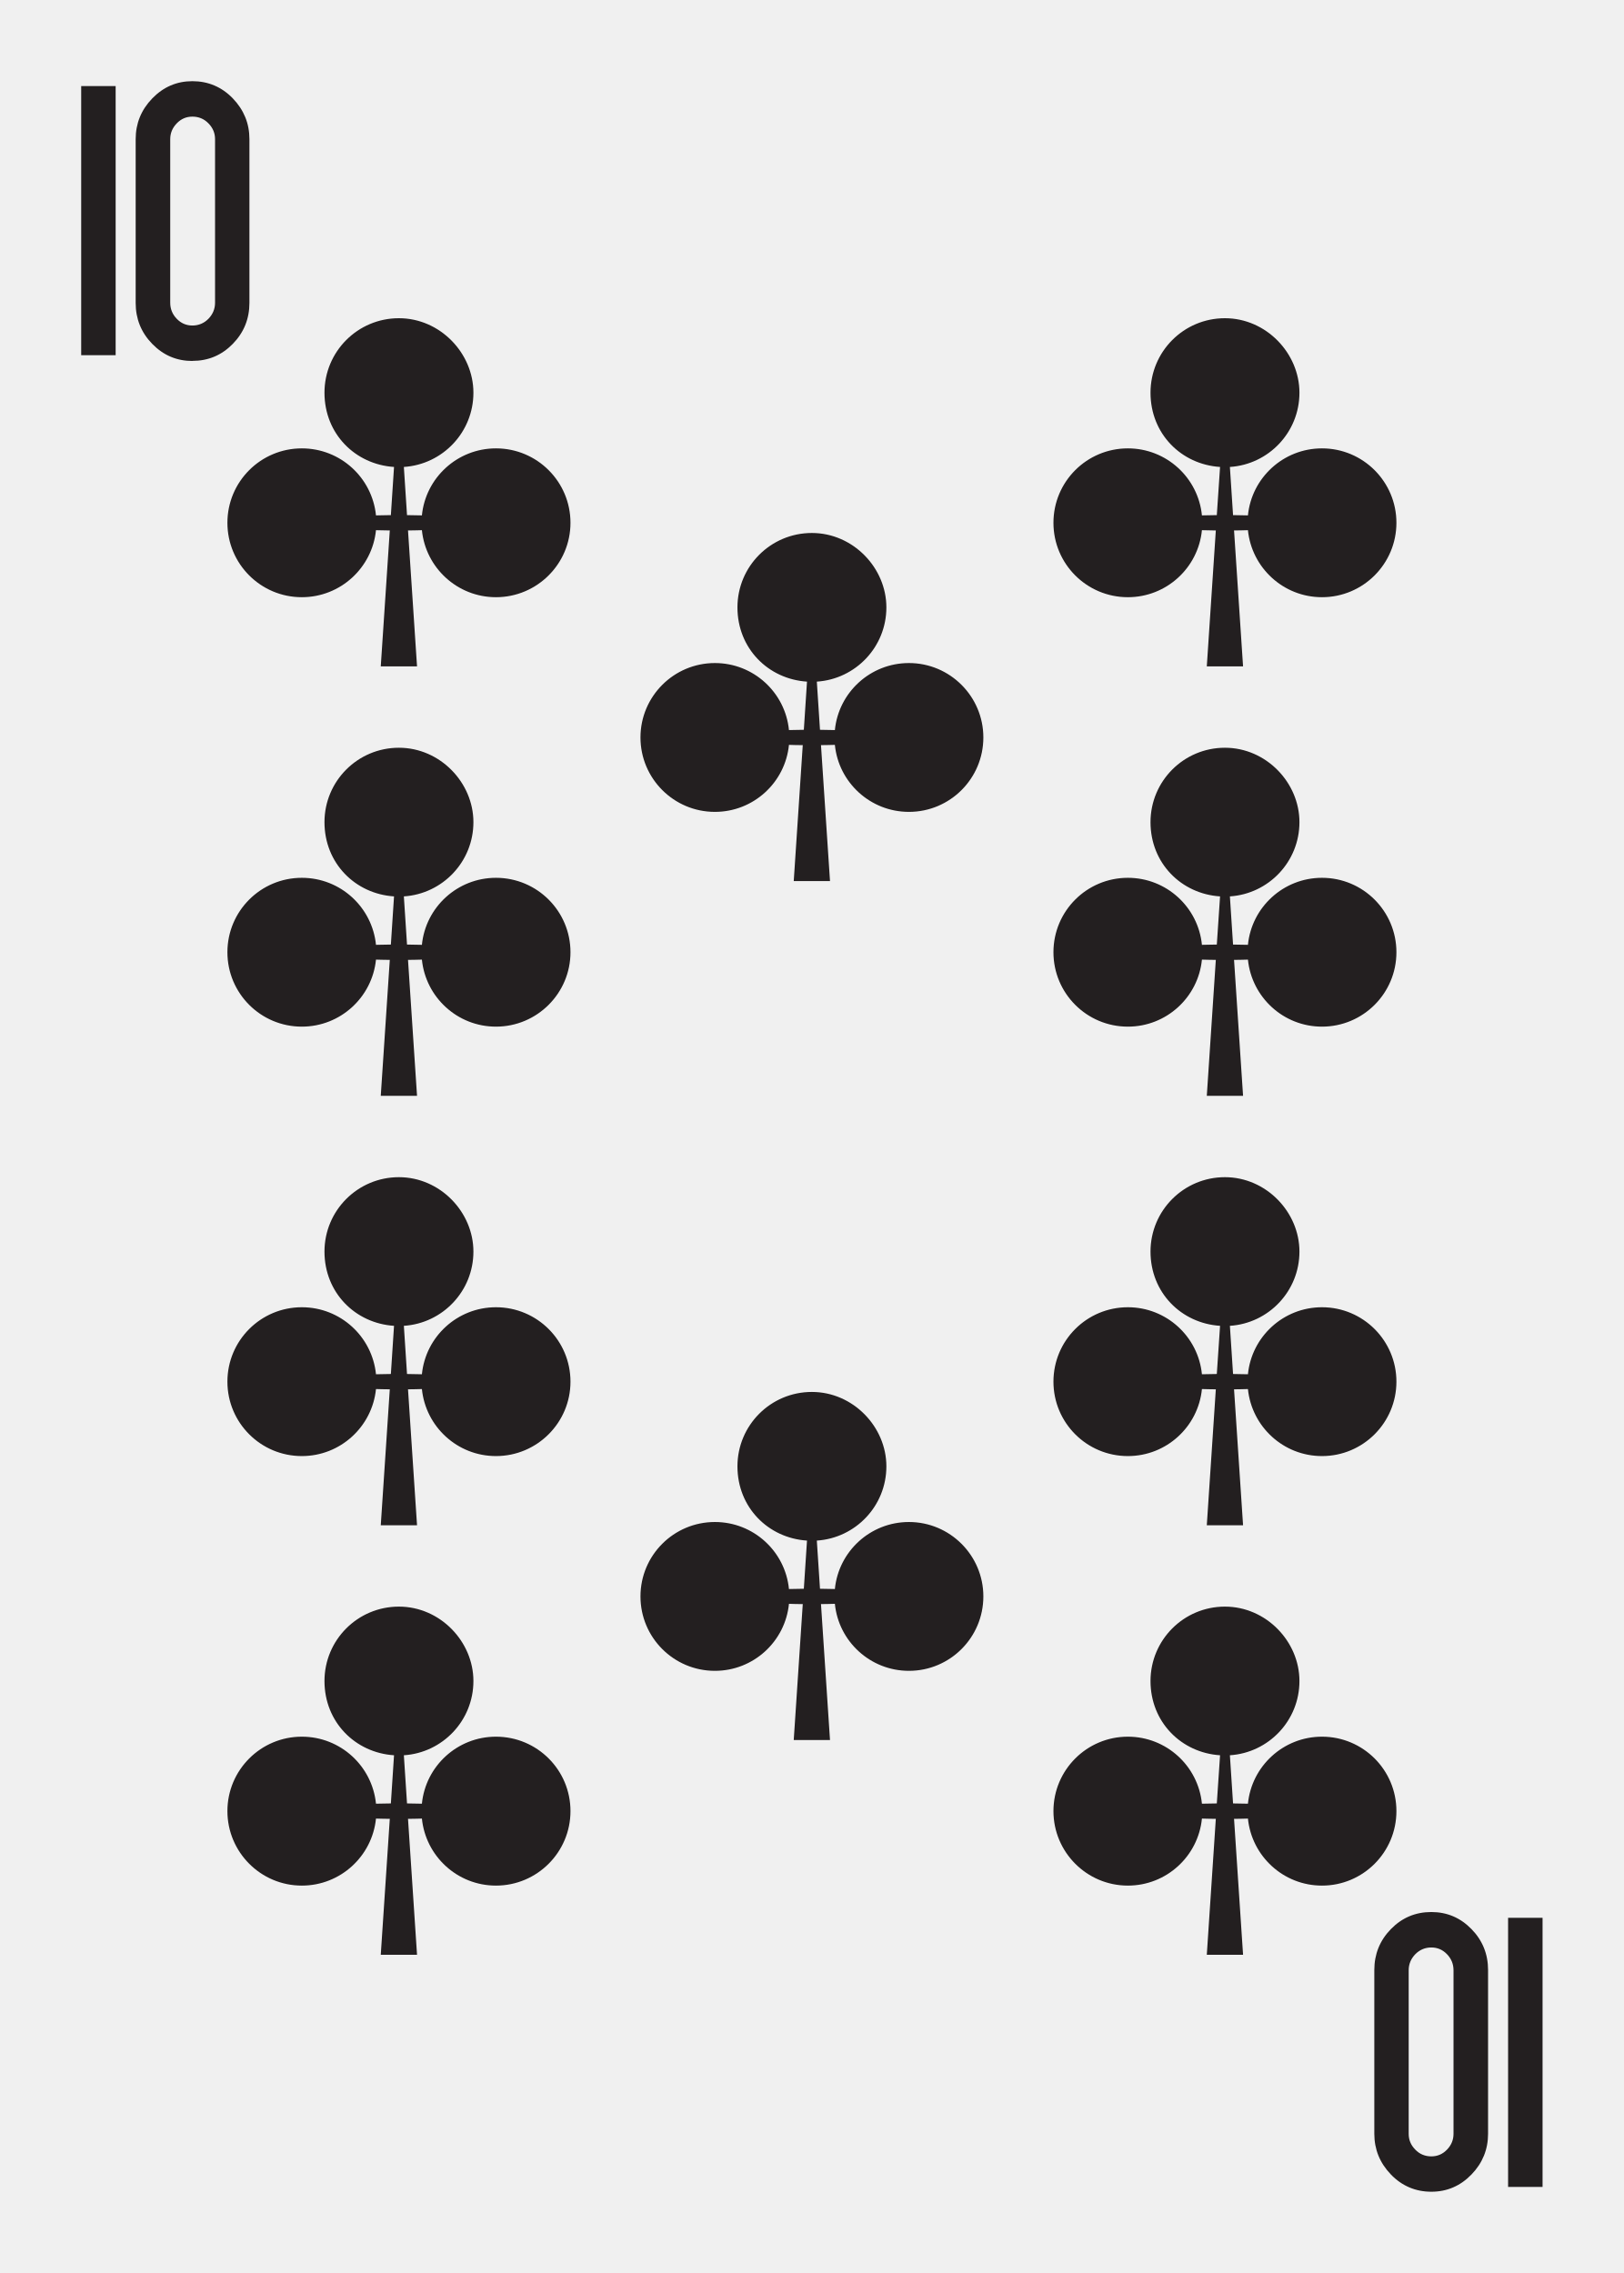
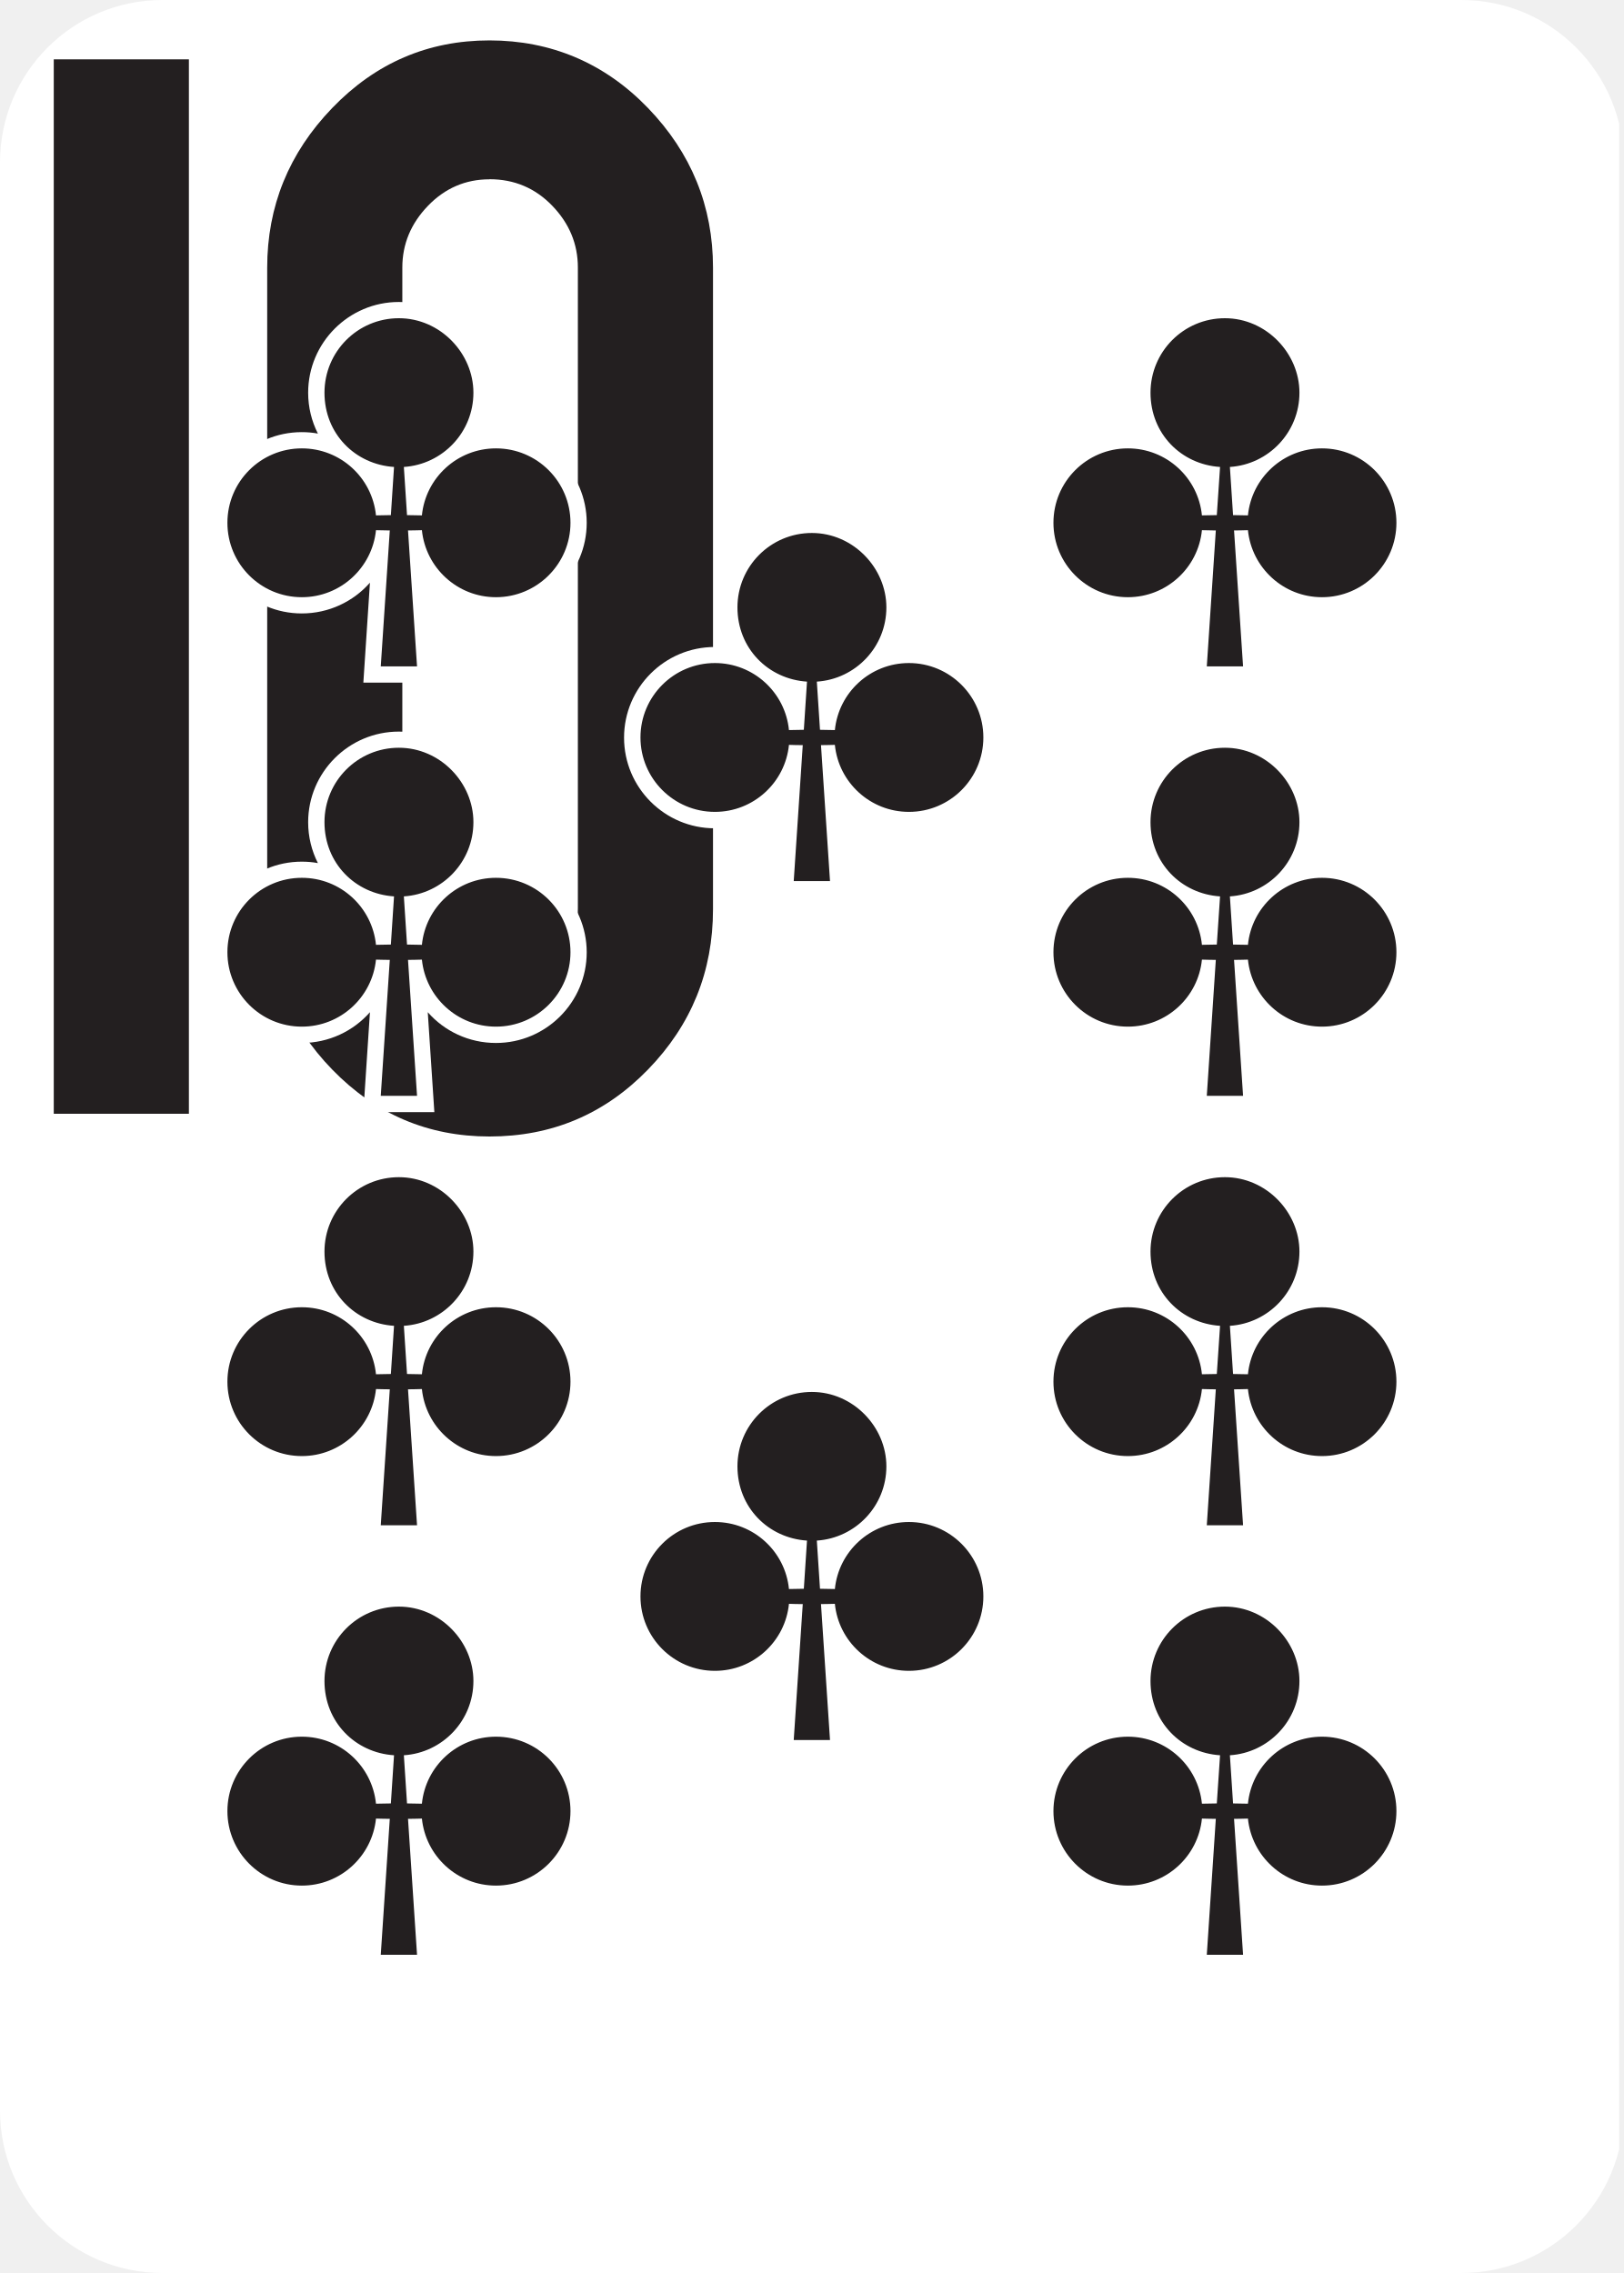
- <svg xmlns="http://www.w3.org/2000/svg" id="Layer_1" data-name="Layer 1" viewBox="0 0 180 252">
+ <svg xmlns="http://www.w3.org/2000/svg" id="a" data-name="Layer 1" width="2.5in" height="3.5in" viewBox="0 0 180 252">
  <defs>
-     <style>
-       .cls-1 {
-         fill: #231f20;
-       }
-     </style>
+     <clipPath id="b">
+       <rect width="180" height="252" rx="18" ry="18" style="fill: none;" />
+     </clipPath>
  </defs>
-   <g>
-     <g>
-       <path class="cls-1" d="M54.98,49.71c-4.28,0-7.8,3.26-8.21,7.43-.55,0-1.1-.03-1.65-.03l-.35-5.34c4.3-.28,7.71-3.85,7.71-8.23s-3.69-8.26-8.26-8.26-8.25,3.7-8.25,8.26,3.41,7.95,7.71,8.23l-.35,5.34c-.55,0-1.1.02-1.65.03-.42-4.17-3.93-7.43-8.22-7.43-4.56,0-8.25,3.69-8.25,8.25s3.69,8.25,8.25,8.25c4.28,0,7.8-3.26,8.22-7.43.51.02,1.02.02,1.53.03l-1,15.07h4.02l-1-15.07c.52,0,1.03-.02,1.54-.03.42,4.17,3.93,7.43,8.21,7.43,4.56,0,8.26-3.7,8.26-8.25s-3.69-8.25-8.26-8.25Z" />
-       <path class="cls-1" d="M146.55,49.71c-4.28,0-7.8,3.26-8.21,7.43-.55,0-1.1-.03-1.65-.03l-.35-5.34c4.3-.28,7.71-3.85,7.71-8.23s-3.69-8.26-8.26-8.26-8.25,3.7-8.25,8.26,3.41,7.95,7.71,8.23l-.36,5.34c-.55,0-1.1.02-1.65.03-.41-4.17-3.93-7.43-8.21-7.43-4.56,0-8.25,3.69-8.25,8.25s3.69,8.25,8.25,8.25c4.28,0,7.8-3.26,8.21-7.43.51.02,1.02.02,1.54.03l-1,15.07h4.02l-1-15.07c.52,0,1.03-.02,1.54-.03.42,4.17,3.93,7.43,8.21,7.43,4.56,0,8.25-3.7,8.25-8.25s-3.69-8.25-8.25-8.25Z" />
-     </g>
-     <g>
-       <path class="cls-1" d="M54.98,97.32c-4.28,0-7.8,3.26-8.21,7.43-.55,0-1.1-.02-1.65-.03l-.35-5.34c4.3-.28,7.71-3.85,7.71-8.23s-3.69-8.25-8.26-8.25-8.25,3.7-8.25,8.25,3.41,7.95,7.71,8.23l-.35,5.34c-.55,0-1.1.02-1.65.03-.42-4.17-3.93-7.43-8.22-7.43-4.56,0-8.25,3.69-8.25,8.25s3.69,8.25,8.25,8.25c4.28,0,7.8-3.26,8.22-7.43.51.02,1.02.02,1.53.03l-1,15.07h4.02l-1-15.07c.52,0,1.03-.02,1.54-.03.42,4.17,3.93,7.43,8.21,7.43,4.56,0,8.26-3.7,8.26-8.25s-3.69-8.25-8.26-8.25Z" />
-       <path class="cls-1" d="M146.55,97.32c-4.28,0-7.8,3.26-8.21,7.43-.55,0-1.1-.02-1.65-.03l-.35-5.34c4.3-.28,7.71-3.85,7.71-8.23s-3.69-8.25-8.26-8.25-8.25,3.7-8.25,8.25,3.41,7.95,7.71,8.23l-.36,5.34c-.55,0-1.1.02-1.65.03-.41-4.17-3.93-7.43-8.21-7.43-4.56,0-8.25,3.69-8.25,8.25s3.69,8.25,8.25,8.25c4.28,0,7.8-3.26,8.21-7.43.51.02,1.02.02,1.54.03l-1,15.07h4.02l-1-15.07c.52,0,1.03-.02,1.54-.03.42,4.17,3.93,7.43,8.21,7.43,4.56,0,8.25-3.7,8.25-8.25s-3.69-8.25-8.25-8.25Z" />
-     </g>
-     <path class="cls-1" d="M100.76,73.51c-4.28,0-7.8,3.26-8.21,7.43-.55,0-1.1-.02-1.65-.03l-.35-5.34c4.3-.28,7.71-3.85,7.71-8.23s-3.69-8.25-8.26-8.25-8.25,3.7-8.25,8.25,3.41,7.95,7.71,8.23l-.35,5.34c-.55,0-1.1.02-1.65.03-.41-4.17-3.93-7.43-8.21-7.43-4.56,0-8.25,3.7-8.25,8.25s3.69,8.25,8.25,8.25c4.28,0,7.8-3.26,8.21-7.43.51.02,1.02.03,1.53.03l-1,15.07h4.02l-1-15.07c.52,0,1.03-.02,1.54-.03.41,4.17,3.93,7.43,8.21,7.43,4.56,0,8.25-3.7,8.25-8.25s-3.7-8.25-8.25-8.25Z" />
-     <g>
-       <path class="cls-1" d="M54.98,144.93c-4.28,0-7.8,3.26-8.21,7.43-.55,0-1.1-.03-1.65-.03l-.35-5.34c4.3-.28,7.71-3.85,7.71-8.23s-3.69-8.25-8.26-8.25-8.25,3.7-8.25,8.25,3.41,7.95,7.71,8.23l-.35,5.34c-.55,0-1.1.02-1.65.03-.42-4.17-3.93-7.43-8.22-7.43-4.56,0-8.25,3.69-8.25,8.25s3.69,8.25,8.25,8.25c4.28,0,7.8-3.26,8.22-7.43.51.02,1.02.02,1.53.03l-1,15.07h4.02l-1-15.07c.52,0,1.03-.02,1.54-.03.42,4.17,3.93,7.43,8.21,7.43,4.56,0,8.26-3.7,8.26-8.25s-3.69-8.25-8.26-8.25Z" />
-       <path class="cls-1" d="M146.55,144.93c-4.28,0-7.8,3.26-8.21,7.43-.55,0-1.1-.03-1.65-.03l-.35-5.34c4.3-.28,7.71-3.85,7.71-8.23s-3.69-8.25-8.26-8.25-8.25,3.7-8.25,8.25,3.41,7.95,7.71,8.23l-.36,5.34c-.55,0-1.1.02-1.65.03-.41-4.17-3.93-7.43-8.21-7.43-4.56,0-8.25,3.69-8.25,8.25s3.69,8.25,8.25,8.25c4.28,0,7.8-3.26,8.21-7.43.51.02,1.02.02,1.54.03l-1,15.07h4.02l-1-15.07c.52,0,1.03-.02,1.54-.03.42,4.17,3.93,7.43,8.21,7.43,4.56,0,8.25-3.7,8.25-8.25s-3.69-8.25-8.25-8.25Z" />
-     </g>
-     <g>
-       <path class="cls-1" d="M54.98,192.54c-4.28,0-7.8,3.26-8.21,7.43-.55,0-1.1-.03-1.65-.03l-.35-5.34c4.3-.28,7.71-3.85,7.71-8.23s-3.69-8.25-8.26-8.25-8.25,3.7-8.25,8.25,3.41,7.95,7.71,8.23l-.35,5.34c-.55,0-1.1.02-1.65.03-.42-4.17-3.93-7.43-8.22-7.43-4.56,0-8.25,3.7-8.25,8.25s3.69,8.26,8.25,8.26c4.28,0,7.8-3.26,8.22-7.43.51.02,1.02.02,1.53.03l-1,15.07h4.02l-1-15.07c.52,0,1.03-.02,1.54-.03.42,4.17,3.93,7.43,8.21,7.43,4.56,0,8.26-3.7,8.26-8.26s-3.69-8.25-8.26-8.25Z" />
-       <path class="cls-1" d="M146.55,192.54c-4.28,0-7.8,3.26-8.21,7.43-.55,0-1.1-.03-1.65-.03l-.35-5.34c4.3-.28,7.71-3.85,7.71-8.23s-3.69-8.25-8.26-8.25-8.25,3.7-8.25,8.25,3.41,7.95,7.71,8.23l-.36,5.34c-.55,0-1.1.02-1.65.03-.41-4.17-3.93-7.43-8.21-7.43-4.56,0-8.25,3.7-8.25,8.25s3.69,8.26,8.25,8.26c4.28,0,7.8-3.26,8.21-7.43.51.02,1.02.02,1.54.03l-1,15.07h4.02l-1-15.07c.52,0,1.03-.02,1.54-.03.42,4.17,3.93,7.43,8.21,7.43,4.56,0,8.25-3.7,8.25-8.26s-3.69-8.25-8.25-8.25Z" />
-     </g>
-     <path class="cls-1" d="M100.76,168.74c-4.28,0-7.8,3.26-8.21,7.43-.55,0-1.1-.02-1.65-.03l-.35-5.34c4.3-.28,7.71-3.85,7.71-8.23s-3.69-8.25-8.26-8.25-8.25,3.7-8.25,8.25,3.41,7.95,7.71,8.23l-.35,5.34c-.55.01-1.1.02-1.65.03-.41-4.17-3.93-7.43-8.21-7.43-4.56,0-8.25,3.69-8.25,8.25s3.69,8.25,8.25,8.25c4.28,0,7.8-3.26,8.21-7.43.51.02,1.02.03,1.53.03l-1,15.07h4.02l-1-15.07c.52,0,1.03-.02,1.54-.03.41,4.17,3.93,7.43,8.21,7.43,4.56,0,8.25-3.7,8.25-8.25s-3.7-8.25-8.25-8.25Z" />
-   </g>
-   <g>
-     <path class="cls-1" d="M9,9.54h3.82v29.84h-3.82V9.54ZM21.33,40.02c-1.74,0-3.22-.63-4.45-1.89-1.23-1.26-1.84-2.78-1.84-4.54V15.43c0-1.74.61-3.25,1.84-4.52,1.23-1.27,2.71-1.91,4.45-1.91s3.26.64,4.48,1.91c1.23,1.28,1.84,2.78,1.84,4.52v18.15c0,1.76-.61,3.28-1.84,4.54-1.23,1.26-2.72,1.89-4.48,1.89ZM21.33,12.93c-.68,0-1.26.25-1.74.75-.48.5-.72,1.08-.72,1.75v18.13c0,.69.24,1.28.72,1.78.48.5,1.06.75,1.74.75s1.29-.25,1.78-.75c.48-.5.73-1.09.73-1.78V15.43c0-.67-.24-1.25-.73-1.75-.48-.5-1.08-.75-1.78-.75Z" />
-     <path class="cls-1" d="M171,242.46h-3.82v-29.84h3.82v29.84ZM158.67,211.98c1.74,0,3.22.63,4.45,1.89,1.23,1.26,1.84,2.78,1.84,4.54v18.15c0,1.74-.61,3.25-1.84,4.52-1.23,1.27-2.71,1.91-4.45,1.91s-3.26-.64-4.48-1.91c-1.23-1.28-1.84-2.78-1.84-4.52v-18.15c0-1.76.61-3.28,1.84-4.54,1.23-1.26,2.72-1.89,4.48-1.89ZM158.67,239.07c.68,0,1.26-.25,1.74-.75.48-.5.72-1.08.72-1.75v-18.13c0-.69-.24-1.28-.72-1.78-.48-.5-1.06-.75-1.74-.75s-1.29.25-1.78.75c-.48.5-.73,1.09-.73,1.78v18.13c0,.67.24,1.25.73,1.75.48.5,1.08.75,1.78.75Z" />
+   <g style="clip-path: url(#b);">
+     <rect x="-.51" width="180" height="252" style="fill: #fff;" />
+     <path d="M5.96,6.58h14.98v116.9H5.96V6.58ZM54.26,126c-6.81,0-12.62-2.47-17.43-7.42-4.81-4.95-7.21-10.87-7.21-17.78V29.68c0-6.81,2.4-12.72,7.21-17.71,4.81-4.99,10.62-7.49,17.43-7.49s12.76,2.5,17.57,7.49c4.81,4.99,7.21,10.9,7.21,17.71v71.12c0,6.91-2.4,12.83-7.21,17.78-4.81,4.95-10.66,7.42-17.57,7.42ZM54.26,19.88c-2.65,0-4.93.98-6.82,2.94-1.89,1.96-2.84,4.24-2.84,6.85v71.01c0,2.7.94,5.03,2.84,6.99,1.89,1.96,4.17,2.94,6.82,2.94s5.06-.98,6.96-2.94c1.89-1.96,2.84-4.29,2.84-6.99V29.66c0-2.61-.95-4.89-2.84-6.85-1.89-1.96-4.21-2.94-6.96-2.94Z" style="fill: #231f20;" />
+     <path d="M40.28,75.68l.73-11.08c-1.85,2.1-4.56,3.41-7.56,3.41-5.54,0-10.05-4.51-10.05-10.05s4.51-10.05,10.05-10.05c.61,0,1.21.05,1.79.16-.69-1.37-1.08-2.91-1.08-4.53,0-5.54,4.51-10.06,10.05-10.06s10.06,4.51,10.06,10.06c0,1.62-.39,3.16-1.08,4.53.58-.1,1.18-.16,1.79-.16,5.54,0,10.06,4.51,10.06,10.05s-4.51,10.05-10.06,10.05c-3.01,0-5.72-1.31-7.56-3.41l.73,11.08h-7.87Z" style="fill: #fff;" />
+     <path d="M54.98,49.71c-4.28,0-7.8,3.26-8.21,7.43-.55,0-1.1-.03-1.65-.03l-.35-5.34c4.3-.28,7.71-3.85,7.71-8.23s-3.69-8.26-8.26-8.26-8.25,3.7-8.25,8.26,3.41,7.95,7.71,8.23l-.35,5.34c-.55,0-1.1.02-1.65.03-.42-4.17-3.93-7.43-8.22-7.43-4.56,0-8.25,3.69-8.25,8.25s3.69,8.25,8.25,8.25c4.28,0,7.8-3.26,8.22-7.43.51.02,1.02.02,1.53.03l-1,15.07h4.02l-1-15.07c.52,0,1.03-.02,1.54-.03.42,4.17,3.93,7.43,8.21,7.43,4.56,0,8.26-3.7,8.26-8.25s-3.69-8.25-8.26-8.25Z" style="fill: #231f20;" />
+     <path d="M131.85,75.68l.73-11.08c-1.85,2.1-4.55,3.41-7.56,3.41-5.54,0-10.05-4.51-10.05-10.05s4.51-10.05,10.05-10.05c.61,0,1.21.05,1.79.16-.69-1.37-1.08-2.91-1.08-4.53,0-5.54,4.51-10.06,10.05-10.06s10.06,4.51,10.06,10.06c0,1.62-.39,3.16-1.08,4.53.58-.1,1.18-.16,1.79-.16,5.54,0,10.05,4.51,10.05,10.05s-4.51,10.05-10.05,10.05c-3.01,0-5.72-1.31-7.57-3.41l.73,11.08h-7.86Z" style="fill: #fff;" />
+     <path d="M146.55,49.71c-4.28,0-7.8,3.26-8.21,7.43-.55,0-1.1-.03-1.65-.03l-.35-5.34c4.3-.28,7.71-3.85,7.71-8.23s-3.69-8.26-8.26-8.26-8.25,3.7-8.25,8.26,3.41,7.95,7.71,8.23l-.36,5.34c-.55,0-1.1.02-1.65.03-.41-4.17-3.93-7.43-8.21-7.43-4.56,0-8.25,3.69-8.25,8.25s3.69,8.25,8.25,8.25c4.28,0,7.8-3.26,8.21-7.43.51.02,1.02.02,1.54.03l-1,15.07h4.02l-1-15.07c.52,0,1.03-.02,1.54-.03.42,4.17,3.93,7.43,8.21,7.43,4.56,0,8.25-3.7,8.25-8.25s-3.69-8.25-8.25-8.25Z" style="fill: #231f20;" />
+     <path d="M40.28,123.3l.73-11.08c-1.85,2.1-4.56,3.41-7.56,3.41-5.54,0-10.05-4.51-10.05-10.05s4.51-10.05,10.05-10.05c.61,0,1.21.05,1.79.16-.69-1.37-1.08-2.91-1.08-4.53,0-5.54,4.51-10.05,10.05-10.05s10.06,4.51,10.06,10.05c0,1.62-.39,3.16-1.08,4.53.58-.1,1.18-.16,1.79-.16,5.54,0,10.06,4.51,10.06,10.05s-4.51,10.05-10.06,10.05c-3.01,0-5.72-1.31-7.56-3.41l.73,11.08h-7.87Z" style="fill: #fff;" />
+     <path d="M54.98,97.32c-4.28,0-7.8,3.26-8.21,7.43-.55,0-1.1-.02-1.65-.03l-.35-5.34c4.3-.28,7.71-3.85,7.71-8.23s-3.69-8.25-8.26-8.25-8.25,3.7-8.25,8.25,3.41,7.95,7.71,8.23l-.35,5.34c-.55,0-1.1.02-1.65.03-.42-4.17-3.93-7.43-8.22-7.43-4.56,0-8.25,3.69-8.25,8.25s3.69,8.25,8.25,8.25c4.28,0,7.8-3.26,8.22-7.43.51.02,1.02.02,1.53.03l-1,15.07h4.02l-1-15.07c.52,0,1.03-.02,1.54-.03.42,4.17,3.93,7.43,8.21,7.43,4.56,0,8.26-3.7,8.26-8.25s-3.69-8.25-8.26-8.25Z" style="fill: #231f20;" />
+     <path d="M131.85,123.3l.73-11.08c-1.85,2.1-4.55,3.41-7.56,3.41-5.54,0-10.05-4.51-10.05-10.05s4.51-10.05,10.05-10.05c.61,0,1.21.05,1.79.16-.69-1.37-1.08-2.91-1.08-4.53,0-5.54,4.51-10.05,10.05-10.05s10.06,4.51,10.06,10.05c0,1.62-.39,3.16-1.08,4.53.58-.1,1.18-.16,1.79-.16,5.54,0,10.05,4.51,10.05,10.05s-4.51,10.05-10.05,10.05c-3.01,0-5.72-1.31-7.57-3.41l.73,11.08h-7.86Z" style="fill: #fff;" />
+     <path d="M146.55,97.32c-4.28,0-7.8,3.26-8.21,7.43-.55,0-1.1-.02-1.65-.03l-.35-5.34c4.3-.28,7.71-3.85,7.71-8.23s-3.69-8.25-8.26-8.25-8.25,3.7-8.25,8.25,3.41,7.95,7.71,8.23l-.36,5.34c-.55,0-1.1.02-1.65.03-.41-4.17-3.93-7.43-8.21-7.43-4.56,0-8.25,3.69-8.25,8.25s3.69,8.25,8.25,8.25c4.28,0,7.8-3.26,8.21-7.43.51.02,1.02.02,1.54.03l-1,15.07h4.02l-1-15.07c.52,0,1.03-.02,1.54-.03.42,4.17,3.93,7.43,8.21,7.43,4.56,0,8.25-3.7,8.25-8.25s-3.69-8.25-8.25-8.25Z" style="fill: #231f20;" />
+     <path d="M86.06,99.49l.73-11.07c-1.85,2.1-4.55,3.41-7.56,3.41-5.54,0-10.05-4.51-10.05-10.05s4.51-10.05,10.05-10.05c.61,0,1.21.05,1.79.16-.69-1.37-1.08-2.91-1.08-4.53,0-5.54,4.51-10.05,10.05-10.05s10.06,4.51,10.06,10.05c0,1.62-.39,3.16-1.08,4.53.58-.1,1.18-.16,1.79-.16,5.54,0,10.05,4.51,10.05,10.05s-4.51,10.05-10.05,10.05c-3.01,0-5.72-1.31-7.57-3.41l.73,11.08h-7.86Z" style="fill: #fff;" />
+     <path d="M100.76,73.51c-4.28,0-7.8,3.26-8.21,7.43-.55,0-1.1-.02-1.65-.03l-.35-5.34c4.3-.28,7.71-3.85,7.71-8.23s-3.69-8.25-8.26-8.25-8.25,3.7-8.25,8.25,3.41,7.95,7.71,8.23l-.35,5.34c-.55,0-1.1.02-1.65.03-.41-4.17-3.93-7.43-8.21-7.43-4.56,0-8.25,3.7-8.25,8.25s3.69,8.25,8.25,8.25c4.28,0,7.8-3.26,8.21-7.43.51.02,1.02.03,1.53.03l-1,15.07h4.02l-1-15.07c.52,0,1.03-.02,1.54-.03.41,4.17,3.93,7.43,8.21,7.43,4.56,0,8.25-3.7,8.25-8.25s-3.7-8.25-8.25-8.25Z" style="fill: #231f20;" />
+     <path d="M40.28,170.91l.73-11.08c-1.85,2.1-4.56,3.41-7.56,3.41-5.54,0-10.05-4.51-10.05-10.05s4.51-10.05,10.05-10.05c.61,0,1.21.05,1.79.16-.69-1.37-1.08-2.91-1.08-4.53,0-5.54,4.51-10.05,10.05-10.05s10.06,4.51,10.06,10.05c0,1.62-.39,3.16-1.08,4.53.58-.1,1.18-.16,1.79-.16,5.54,0,10.06,4.51,10.06,10.05s-4.51,10.05-10.06,10.05c-3.01,0-5.72-1.31-7.56-3.41l.73,11.08h-7.87Z" style="fill: #fff;" />
+     <path d="M54.98,144.93c-4.28,0-7.8,3.26-8.21,7.43-.55,0-1.1-.03-1.65-.03l-.35-5.34c4.3-.28,7.71-3.85,7.71-8.23s-3.69-8.25-8.26-8.25-8.25,3.7-8.25,8.25,3.41,7.95,7.71,8.23l-.35,5.34c-.55,0-1.1.02-1.65.03-.42-4.17-3.93-7.43-8.22-7.43-4.56,0-8.25,3.69-8.25,8.25s3.69,8.25,8.25,8.25c4.28,0,7.8-3.26,8.22-7.43.51.02,1.02.02,1.53.03l-1,15.07h4.02l-1-15.07c.52,0,1.03-.02,1.54-.03.42,4.17,3.93,7.43,8.21,7.43,4.56,0,8.26-3.7,8.26-8.25s-3.69-8.25-8.26-8.25Z" style="fill: #231f20;" />
+     <path d="M131.85,170.91l.73-11.08c-1.85,2.1-4.55,3.41-7.56,3.41-5.54,0-10.05-4.51-10.05-10.05s4.51-10.05,10.05-10.05c.61,0,1.21.05,1.79.16-.69-1.37-1.08-2.91-1.08-4.53,0-5.54,4.51-10.05,10.05-10.05s10.06,4.51,10.06,10.05c0,1.62-.39,3.16-1.08,4.53.58-.1,1.18-.16,1.79-.16,5.54,0,10.05,4.51,10.05,10.05s-4.51,10.05-10.05,10.05c-3.01,0-5.72-1.31-7.57-3.41l.73,11.08h-7.86Z" style="fill: #fff;" />
+     <path d="M146.55,144.93c-4.28,0-7.8,3.26-8.21,7.43-.55,0-1.1-.03-1.65-.03l-.35-5.34c4.3-.28,7.71-3.85,7.71-8.23s-3.69-8.25-8.26-8.25-8.25,3.7-8.25,8.25,3.41,7.95,7.71,8.23l-.36,5.34c-.55,0-1.1.02-1.65.03-.41-4.17-3.93-7.43-8.21-7.43-4.56,0-8.25,3.69-8.25,8.25s3.69,8.25,8.25,8.25c4.28,0,7.8-3.26,8.21-7.43.51.02,1.02.02,1.54.03l-1,15.07h4.02l-1-15.07c.52,0,1.03-.02,1.54-.03.42,4.17,3.93,7.43,8.21,7.43,4.56,0,8.25-3.7,8.25-8.25s-3.69-8.25-8.25-8.25Z" style="fill: #231f20;" />
+     <path d="M40.28,218.52l.73-11.08c-1.85,2.1-4.56,3.41-7.56,3.41-5.54,0-10.05-4.51-10.05-10.06s4.51-10.05,10.05-10.05c.61,0,1.21.05,1.79.16-.69-1.37-1.08-2.91-1.08-4.53,0-5.54,4.51-10.05,10.05-10.05s10.06,4.51,10.06,10.05c0,1.62-.39,3.16-1.08,4.53.58-.1,1.18-.16,1.79-.16,5.54,0,10.06,4.51,10.06,10.05s-4.51,10.06-10.06,10.06c-3.01,0-5.72-1.31-7.56-3.41l.73,11.08h-7.87Z" style="fill: #fff;" />
+     <path d="M54.98,192.54c-4.28,0-7.8,3.26-8.21,7.43-.55,0-1.1-.03-1.65-.03l-.35-5.34c4.3-.28,7.71-3.85,7.71-8.23s-3.69-8.25-8.26-8.25-8.25,3.7-8.25,8.25,3.41,7.95,7.71,8.23l-.35,5.34c-.55,0-1.1.02-1.65.03-.42-4.17-3.93-7.43-8.22-7.43-4.56,0-8.25,3.7-8.25,8.25s3.69,8.26,8.25,8.26c4.28,0,7.8-3.26,8.22-7.43.51.02,1.02.02,1.53.03l-1,15.07h4.02l-1-15.07c.52,0,1.03-.02,1.54-.03.42,4.17,3.93,7.43,8.21,7.43,4.56,0,8.26-3.7,8.26-8.26s-3.69-8.25-8.26-8.25Z" style="fill: #231f20;" />
+     <path d="M131.85,218.52l.73-11.08c-1.85,2.1-4.55,3.41-7.56,3.41-5.54,0-10.05-4.51-10.05-10.06s4.51-10.05,10.05-10.05c.61,0,1.21.05,1.79.16-.69-1.37-1.08-2.91-1.08-4.53,0-5.54,4.51-10.05,10.05-10.05s10.06,4.51,10.06,10.05c0,1.62-.39,3.16-1.08,4.53.58-.1,1.18-.16,1.79-.16,5.54,0,10.05,4.51,10.05,10.05s-4.51,10.06-10.05,10.06c-3.01,0-5.72-1.31-7.57-3.41l.73,11.08h-7.86Z" style="fill: #fff;" />
+     <path d="M146.55,192.54c-4.28,0-7.8,3.26-8.21,7.43-.55,0-1.1-.03-1.65-.03l-.35-5.34c4.3-.28,7.71-3.85,7.71-8.23s-3.69-8.25-8.26-8.25-8.25,3.7-8.25,8.25,3.41,7.95,7.71,8.23l-.36,5.34c-.55,0-1.1.02-1.65.03-.41-4.17-3.93-7.43-8.21-7.43-4.56,0-8.25,3.7-8.25,8.25s3.69,8.26,8.25,8.26c4.28,0,7.8-3.26,8.21-7.43.51.02,1.02.02,1.54.03l-1,15.07h4.02l-1-15.07c.52,0,1.03-.02,1.54-.03.42,4.17,3.93,7.43,8.21,7.43,4.56,0,8.25-3.7,8.25-8.26s-3.69-8.25-8.25-8.25Z" style="fill: #231f20;" />
+     <path d="M86.06,194.71l.73-11.08c-1.85,2.1-4.55,3.41-7.56,3.41-5.54,0-10.05-4.51-10.05-10.05s4.51-10.05,10.05-10.05c.61,0,1.21.05,1.79.16-.69-1.37-1.08-2.91-1.08-4.53,0-5.54,4.51-10.05,10.05-10.05s10.06,4.51,10.06,10.05c0,1.62-.39,3.16-1.08,4.53.58-.1,1.18-.16,1.79-.16,5.54,0,10.05,4.51,10.05,10.05s-4.51,10.05-10.05,10.05c-3.01,0-5.72-1.31-7.57-3.41l.73,11.08h-7.86Z" style="fill: #fff;" />
+     <path d="M100.76,168.74c-4.28,0-7.8,3.26-8.21,7.43-.55,0-1.1-.02-1.65-.03l-.35-5.34c4.3-.28,7.71-3.85,7.71-8.23s-3.69-8.25-8.26-8.25-8.25,3.7-8.25,8.25,3.41,7.95,7.71,8.23l-.35,5.34c-.55.01-1.1.02-1.65.03-.41-4.17-3.93-7.43-8.21-7.43-4.56,0-8.25,3.69-8.25,8.25s3.69,8.25,8.25,8.25c4.28,0,7.8-3.26,8.21-7.43.51.02,1.02.03,1.53.03l-1,15.07h4.02l-1-15.07c.52,0,1.03-.02,1.54-.03.41,4.17,3.93,7.43,8.21,7.43,4.56,0,8.25-3.7,8.25-8.25s-3.7-8.25-8.25-8.25Z" style="fill: #231f20;" />
  </g>
</svg>
